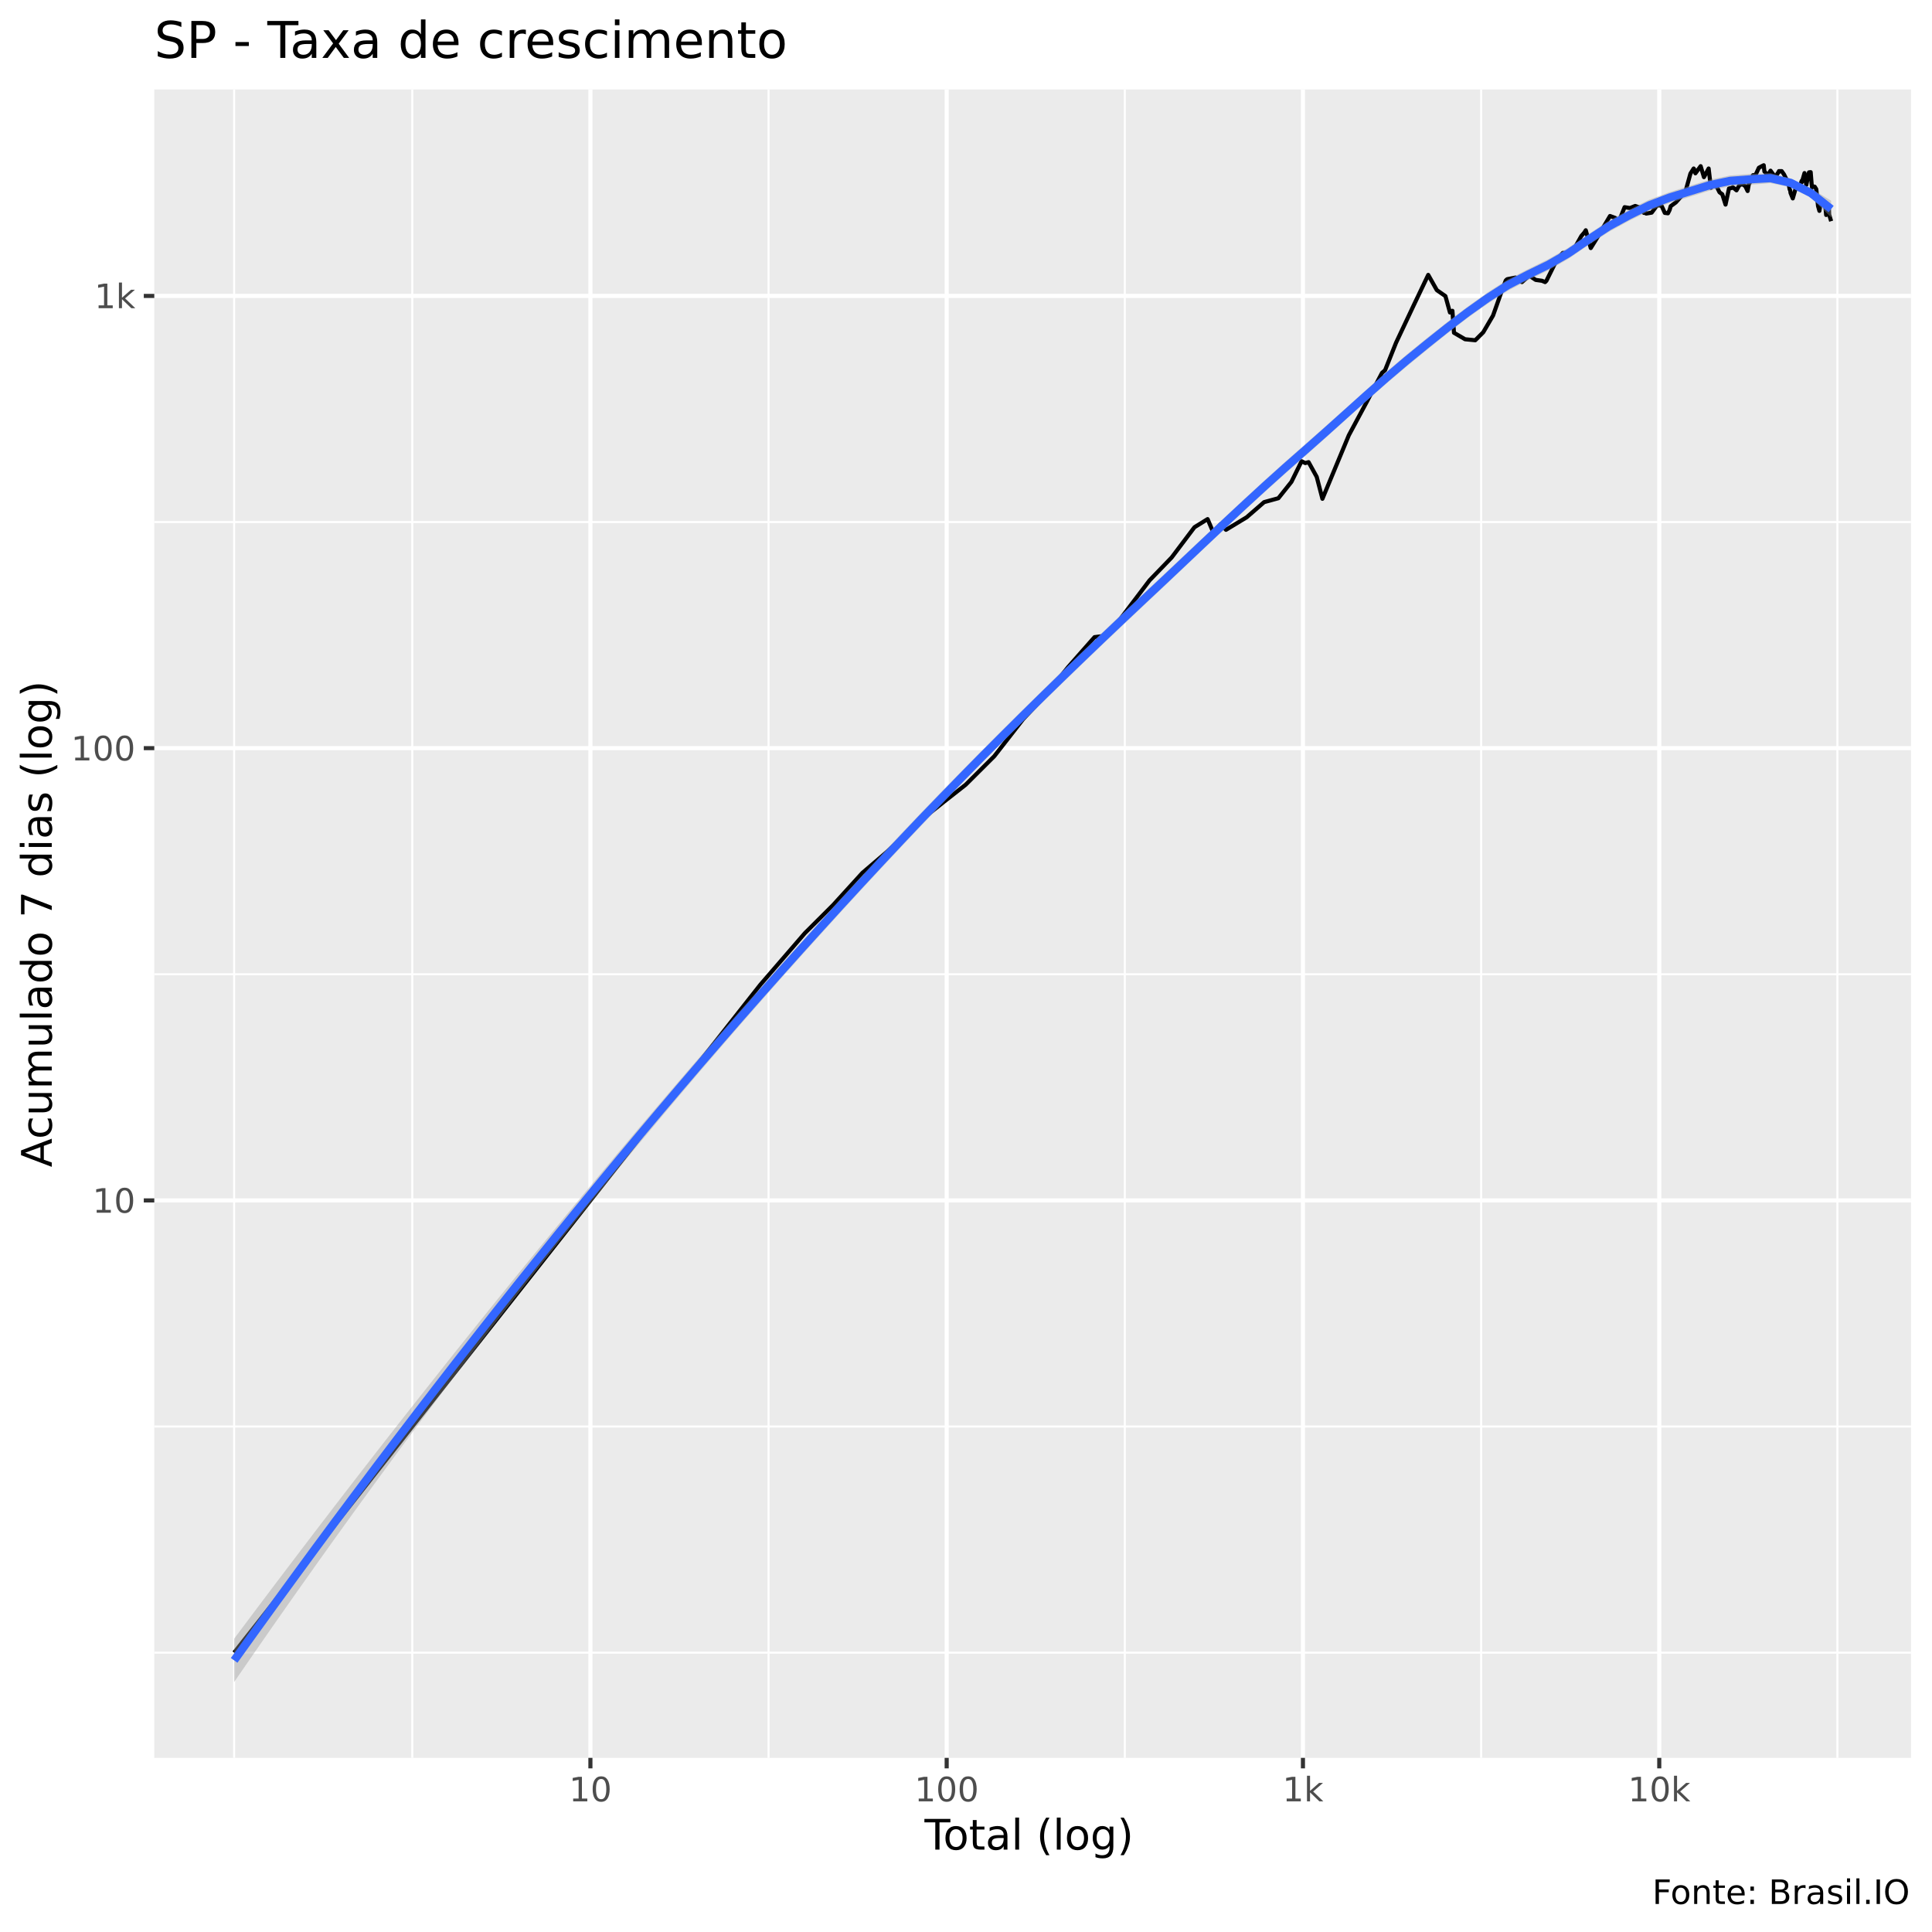
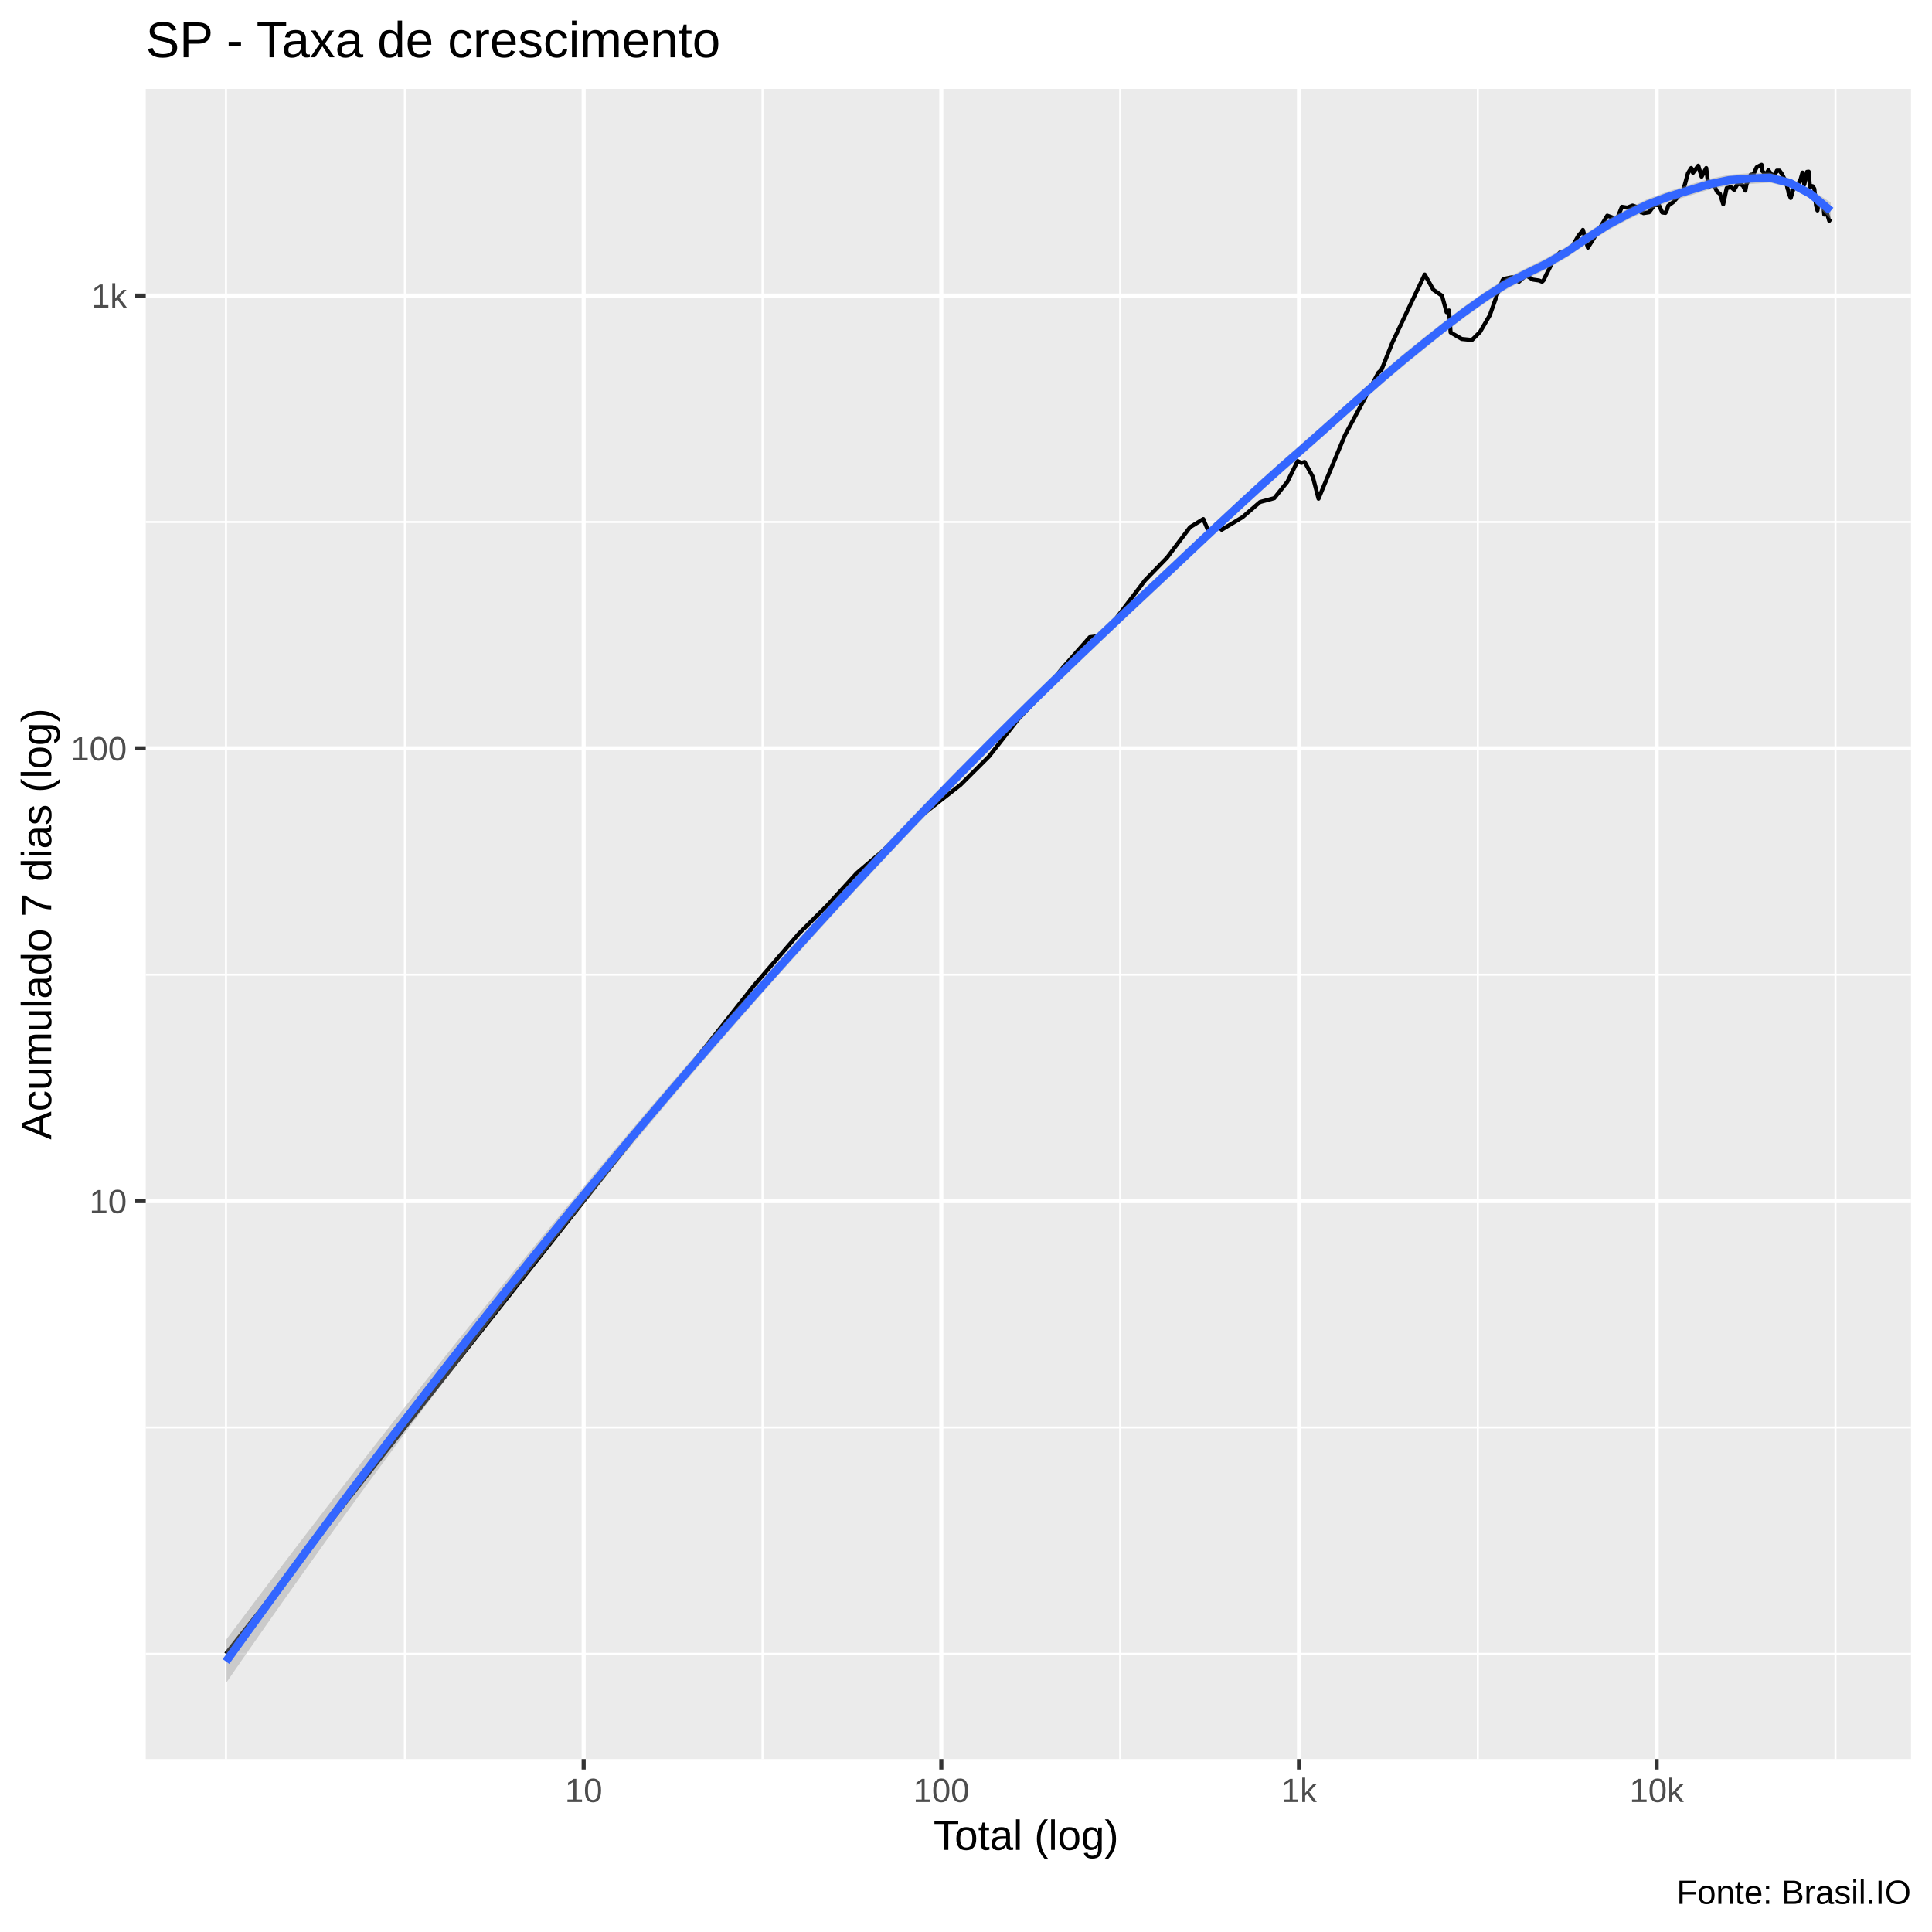
<svg xmlns="http://www.w3.org/2000/svg" viewBox="0 0 504.00 504.00">
  <defs>
    <style type="text/css">
    line, polyline, polygon, path, rect, circle {
      fill: none;
      stroke: #000000;
      stroke-linecap: round;
      stroke-linejoin: round;
      stroke-miterlimit: 10.00;
    }
  </style>
  </defs>
  <rect width="100%" height="100%" style="stroke: none; fill: #FFFFFF;" />
-   <rect x="0" y="0.00" width="504.00" height="504.00" style="stroke-width: 1.07; stroke: #FFFFFF; fill: #FFFFFF;" />
+   <rect x="-0" y="0.00" width="504.00" height="504.00" style="stroke-width: 1.07; stroke: #FFFFFF; fill: #FFFFFF;" />
  <defs>
-     <clipPath id="cpNDAuMjV8NDk4LjUyfDQ1OC41N3wyMy4zMw==">
-       <rect x="40.25" y="23.33" width="458.27" height="435.24" />
+     <clipPath id="cpMzguMDJ8NDk4LjUyfDQ1OC44OHwyMy4xOQ==">
+       <rect x="38.02" y="23.19" width="460.50" height="435.69" />
    </clipPath>
  </defs>
-   <rect x="40.25" y="23.33" width="458.27" height="435.24" style="stroke-width: 1.07; stroke: none; fill: #EBEBEB;" clip-path="url(#cpNDAuMjV8NDk4LjUyfDQ1OC41N3wyMy4zMw==)" />
-   <polyline points="40.25,431.13 498.52,431.13 " style="stroke-width: 0.53; stroke: #FFFFFF; stroke-linecap: butt;" clip-path="url(#cpNDAuMjV8NDk4LjUyfDQ1OC41N3wyMy4zMw==)" />
-   <polyline points="40.25,372.14 498.52,372.14 " style="stroke-width: 0.53; stroke: #FFFFFF; stroke-linecap: butt;" clip-path="url(#cpNDAuMjV8NDk4LjUyfDQ1OC41N3wyMy4zMw==)" />
-   <polyline points="40.25,254.16 498.52,254.16 " style="stroke-width: 0.53; stroke: #FFFFFF; stroke-linecap: butt;" clip-path="url(#cpNDAuMjV8NDk4LjUyfDQ1OC41N3wyMy4zMw==)" />
-   <polyline points="40.25,136.19 498.52,136.19 " style="stroke-width: 0.53; stroke: #FFFFFF; stroke-linecap: butt;" clip-path="url(#cpNDAuMjV8NDk4LjUyfDQ1OC41N3wyMy4zMw==)" />
-   <polyline points="61.08,458.57 61.08,23.33 " style="stroke-width: 0.53; stroke: #FFFFFF; stroke-linecap: butt;" clip-path="url(#cpNDAuMjV8NDk4LjUyfDQ1OC41N3wyMy4zMw==)" />
-   <polyline points="107.55,458.57 107.55,23.33 " style="stroke-width: 0.53; stroke: #FFFFFF; stroke-linecap: butt;" clip-path="url(#cpNDAuMjV8NDk4LjUyfDQ1OC41N3wyMy4zMw==)" />
-   <polyline points="200.49,458.57 200.49,23.33 " style="stroke-width: 0.53; stroke: #FFFFFF; stroke-linecap: butt;" clip-path="url(#cpNDAuMjV8NDk4LjUyfDQ1OC41N3wyMy4zMw==)" />
-   <polyline points="293.43,458.57 293.43,23.33 " style="stroke-width: 0.53; stroke: #FFFFFF; stroke-linecap: butt;" clip-path="url(#cpNDAuMjV8NDk4LjUyfDQ1OC41N3wyMy4zMw==)" />
-   <polyline points="386.38,458.57 386.38,23.33 " style="stroke-width: 0.53; stroke: #FFFFFF; stroke-linecap: butt;" clip-path="url(#cpNDAuMjV8NDk4LjUyfDQ1OC41N3wyMy4zMw==)" />
-   <polyline points="479.32,458.57 479.32,23.33 " style="stroke-width: 0.53; stroke: #FFFFFF; stroke-linecap: butt;" clip-path="url(#cpNDAuMjV8NDk4LjUyfDQ1OC41N3wyMy4zMw==)" />
-   <polyline points="40.25,313.15 498.52,313.15 " style="stroke-width: 1.07; stroke: #FFFFFF; stroke-linecap: butt;" clip-path="url(#cpNDAuMjV8NDk4LjUyfDQ1OC41N3wyMy4zMw==)" />
-   <polyline points="40.25,195.17 498.52,195.17 " style="stroke-width: 1.07; stroke: #FFFFFF; stroke-linecap: butt;" clip-path="url(#cpNDAuMjV8NDk4LjUyfDQ1OC41N3wyMy4zMw==)" />
-   <polyline points="40.25,77.20 498.52,77.20 " style="stroke-width: 1.07; stroke: #FFFFFF; stroke-linecap: butt;" clip-path="url(#cpNDAuMjV8NDk4LjUyfDQ1OC41N3wyMy4zMw==)" />
-   <polyline points="154.02,458.57 154.02,23.33 " style="stroke-width: 1.07; stroke: #FFFFFF; stroke-linecap: butt;" clip-path="url(#cpNDAuMjV8NDk4LjUyfDQ1OC41N3wyMy4zMw==)" />
-   <polyline points="246.96,458.57 246.96,23.33 " style="stroke-width: 1.07; stroke: #FFFFFF; stroke-linecap: butt;" clip-path="url(#cpNDAuMjV8NDk4LjUyfDQ1OC41N3wyMy4zMw==)" />
-   <polyline points="339.90,458.57 339.90,23.33 " style="stroke-width: 1.07; stroke: #FFFFFF; stroke-linecap: butt;" clip-path="url(#cpNDAuMjV8NDk4LjUyfDQ1OC41N3wyMy4zMw==)" />
-   <polyline points="432.85,458.57 432.85,23.33 " style="stroke-width: 1.07; stroke: #FFFFFF; stroke-linecap: butt;" clip-path="url(#cpNDAuMjV8NDk4LjUyfDQ1OC41N3wyMy4zMw==)" />
-   <polyline points="61.08,431.13 105.43,374.84 126.05,348.66 149.77,318.55 170.39,292.38 185.85,272.75 198.37,256.86 209.98,243.42 217.34,236.09 224.98,227.70 231.40,222.21 239.93,214.19 246.15,209.23 251.90,204.72 259.38,197.27 266.93,187.57 272.45,181.73 278.61,174.06 285.53,166.21 287.80,165.92 291.84,162.02 299.88,151.40 305.65,145.43 311.60,137.54 315.03,135.42 316.50,138.88 318.47,136.71 319.82,138.21 325.22,134.94 329.77,130.99 333.49,129.97 336.89,125.71 339.54,120.32 340.51,120.80 341.37,120.56 343.49,124.40 344.98,130.12 351.87,113.54 356.59,104.75 360.53,97.26 361.32,96.58 364.19,89.40 368.86,79.50 372.58,71.71 374.82,75.68 377.07,77.25 378.25,81.52 378.89,81.08 379.30,86.81 382.19,88.50 384.85,88.76 386.93,86.68 389.49,82.31 391.70,76.08 392.81,73.16 393.18,72.83 395.34,72.41 397.03,73.59 398.92,71.90 400.62,73.02 402.27,73.25 403.07,73.59 403.41,73.25 406.04,67.94 407.70,65.97 409.14,66.05 410.67,64.87 412.53,61.56 413.31,60.66 413.68,60.07 414.98,64.71 416.75,61.86 418.33,59.16 420.00,56.35 421.41,56.87 421.85,58.09 422.12,58.27 423.81,54.05 425.21,54.28 426.57,53.73 427.88,54.18 428.85,55.54 429.24,55.41 429.43,55.71 430.87,55.47 432.28,53.57 433.43,53.63 434.30,55.54 435.12,55.64 435.55,54.78 435.83,53.79 437.17,52.80 438.56,51.26 439.68,49.98 440.98,45.29 441.83,43.96 442.14,44.47 442.28,45.21 443.65,43.35 444.51,46.21 445.73,43.96 446.33,48.99 447.18,47.97 447.39,48.52 447.56,48.12 448.57,50.16 449.29,50.68 450.14,53.37 451.04,49.17 451.81,49.02 452.01,48.82 452.15,48.94 453.00,49.65 453.76,48.29 454.54,48.03 455.30,48.58 455.90,49.83 456.23,47.94 456.36,47.86 457.29,45.70 457.98,45.62 458.83,43.77 459.55,43.38 460.10,43.11 460.28,44.74 460.39,44.83 461.17,45.76 461.88,44.53 462.59,45.51 463.19,46.26 463.77,45.13 463.94,45.02 464.07,44.64 464.78,44.64 465.38,45.48 465.95,46.63 466.46,47.34 466.88,49.44 467.02,49.68 467.10,50.34 467.68,51.76 468.36,49.41 468.93,48.88 469.40,48.88 469.86,47.65 470.01,47.17 470.07,47.48 470.74,45.15 471.21,48.23 471.91,44.96 472.35,44.91 472.61,48.12 472.71,48.88 472.78,48.58 473.40,48.70 473.81,49.35 474.27,53.73 474.63,55.01 474.97,52.73 475.07,52.64 475.13,52.92 475.70,53.21 476.09,53.02 476.39,56.08 476.78,55.11 477.11,54.68 477.16,56.05 477.21,56.12 477.69,57.70 " style="stroke-width: 1.07; stroke-linecap: butt;" clip-path="url(#cpNDAuMjV8NDk4LjUyfDQ1OC41N3wyMy4zMw==)" />
-   <polygon points="61.08,427.49 66.36,420.44 71.63,413.44 76.91,406.48 82.18,399.56 87.45,392.68 92.73,385.84 98.00,379.04 103.27,372.29 108.55,365.58 113.82,358.91 119.09,352.27 124.37,345.68 129.64,339.13 134.91,332.62 140.19,326.15 145.46,319.73 150.73,313.34 156.01,306.99 161.28,300.69 166.55,294.43 171.83,288.22 177.10,282.05 182.37,275.93 187.65,269.86 192.92,263.83 198.20,257.86 203.47,251.93 208.74,246.06 214.02,240.24 219.29,234.47 224.56,228.75 229.84,223.08 235.11,217.48 240.38,211.94 245.66,206.48 250.93,201.08 256.20,195.74 261.48,190.46 266.75,185.23 272.02,180.05 277.30,174.91 282.57,169.81 287.84,164.75 293.12,159.74 298.39,154.77 303.67,149.82 308.94,144.86 314.21,139.90 319.49,134.96 324.76,130.05 330.03,125.19 335.31,120.44 340.58,115.80 345.85,111.15 351.13,106.44 356.40,101.71 361.67,97.03 366.95,92.51 372.22,88.22 377.49,84.06 382.77,80.07 388.04,76.30 393.31,72.94 398.59,70.23 403.86,67.64 409.13,64.63 414.41,61.08 419.68,57.58 424.96,54.73 430.23,52.09 435.50,50.14 440.78,48.47 446.05,46.87 451.32,45.79 456.60,45.37 461.87,45.17 467.14,46.55 472.42,49.14 477.69,52.37 477.69,56.70 472.42,51.57 467.14,48.85 461.87,47.78 456.60,48.19 451.32,48.57 446.05,49.71 440.78,51.36 435.50,52.95 430.23,55.04 424.96,57.61 419.68,60.50 414.41,63.91 409.13,67.53 403.86,70.55 398.59,73.09 393.31,75.88 388.04,79.25 382.77,82.99 377.49,87.04 372.22,91.28 366.95,95.59 361.67,100.05 356.40,104.68 351.13,109.42 345.85,114.19 340.58,118.89 335.31,123.51 330.03,128.24 324.76,133.07 319.49,137.99 314.21,142.97 308.94,147.97 303.67,152.97 298.39,157.93 293.12,162.90 287.84,167.90 282.57,172.95 277.30,178.04 272.02,183.19 266.75,188.39 261.48,193.66 256.20,198.98 250.93,204.36 245.66,209.81 240.38,215.32 235.11,220.90 229.84,226.53 224.56,232.23 219.29,237.97 214.02,243.78 208.74,249.63 203.47,255.54 198.20,261.51 192.92,267.53 187.65,273.61 182.37,279.75 177.10,285.95 171.83,292.21 166.55,298.53 161.28,304.91 156.01,311.35 150.73,317.86 145.46,324.44 140.19,331.08 134.91,337.79 129.64,344.57 124.37,351.41 119.09,358.32 113.82,365.30 108.55,372.35 103.27,379.46 98.00,386.64 92.73,393.89 87.45,401.21 82.18,408.59 76.91,416.04 71.63,423.56 66.36,431.14 61.08,438.79 " style="stroke-width: 0.00; stroke: none; fill: #999999; fill-opacity: 0.40;" clip-path="url(#cpNDAuMjV8NDk4LjUyfDQ1OC41N3wyMy4zMw==)" />
-   <polyline points="61.08,427.49 66.36,420.44 71.63,413.44 76.91,406.48 82.18,399.56 87.45,392.68 92.73,385.84 98.00,379.04 103.27,372.29 108.55,365.58 113.82,358.91 119.09,352.27 124.37,345.68 129.64,339.13 134.91,332.62 140.19,326.15 145.46,319.73 150.73,313.34 156.01,306.99 161.28,300.69 166.55,294.43 171.83,288.22 177.10,282.05 182.37,275.93 187.65,269.86 192.92,263.83 198.20,257.86 203.47,251.93 208.74,246.06 214.02,240.24 219.29,234.47 224.56,228.75 229.84,223.08 235.11,217.48 240.38,211.94 245.66,206.48 250.93,201.08 256.20,195.74 261.48,190.46 266.75,185.23 272.02,180.05 277.30,174.91 282.57,169.81 287.84,164.75 293.12,159.74 298.39,154.77 303.67,149.82 308.94,144.86 314.21,139.90 319.49,134.96 324.76,130.05 330.03,125.19 335.31,120.44 340.58,115.80 345.85,111.15 351.13,106.44 356.40,101.71 361.67,97.03 366.95,92.51 372.22,88.22 377.49,84.06 382.77,80.07 388.04,76.30 393.31,72.94 398.59,70.23 403.86,67.64 409.13,64.63 414.41,61.08 419.68,57.58 424.96,54.73 430.23,52.09 435.50,50.14 440.78,48.47 446.05,46.87 451.32,45.79 456.60,45.37 461.87,45.17 467.14,46.55 472.42,49.14 477.69,52.37 " style="stroke-width: 2.13; stroke: none;" clip-path="url(#cpNDAuMjV8NDk4LjUyfDQ1OC41N3wyMy4zMw==)" />
-   <polyline points="477.69,56.70 472.42,51.57 467.14,48.85 461.87,47.78 456.60,48.19 451.32,48.57 446.05,49.71 440.78,51.36 435.50,52.95 430.23,55.04 424.96,57.61 419.68,60.50 414.41,63.91 409.13,67.53 403.86,70.55 398.59,73.09 393.31,75.88 388.04,79.25 382.77,82.99 377.49,87.04 372.22,91.28 366.95,95.59 361.67,100.05 356.40,104.68 351.13,109.42 345.85,114.19 340.58,118.89 335.31,123.51 330.03,128.24 324.76,133.07 319.49,137.99 314.21,142.97 308.94,147.97 303.67,152.97 298.39,157.93 293.12,162.90 287.84,167.90 282.57,172.95 277.30,178.04 272.02,183.19 266.75,188.39 261.48,193.66 256.20,198.98 250.93,204.36 245.66,209.81 240.38,215.32 235.11,220.90 229.84,226.53 224.56,232.23 219.29,237.97 214.02,243.78 208.74,249.63 203.47,255.54 198.20,261.51 192.92,267.53 187.65,273.61 182.37,279.75 177.10,285.95 171.83,292.21 166.55,298.53 161.28,304.91 156.01,311.35 150.73,317.86 145.46,324.44 140.19,331.08 134.91,337.79 129.64,344.57 124.37,351.41 119.09,358.32 113.82,365.30 108.55,372.35 103.27,379.46 98.00,386.64 92.73,393.89 87.45,401.21 82.18,408.59 76.91,416.04 71.63,423.56 66.36,431.14 61.08,438.79 " style="stroke-width: 2.13; stroke: none;" clip-path="url(#cpNDAuMjV8NDk4LjUyfDQ1OC41N3wyMy4zMw==)" />
-   <polyline points="61.08,433.14 66.36,425.79 71.63,418.50 76.91,411.26 82.18,404.07 87.45,396.94 92.73,389.87 98.00,382.84 103.27,375.88 108.55,368.96 113.82,362.10 119.09,355.30 124.37,348.55 129.64,341.85 134.91,335.21 140.19,328.62 145.46,322.08 150.73,315.60 156.01,309.17 161.28,302.80 166.55,296.48 171.83,290.21 177.10,284.00 182.37,277.84 187.65,271.74 192.92,265.68 198.20,259.68 203.47,253.74 208.74,247.85 214.02,242.01 219.29,236.22 224.56,230.49 229.84,224.81 235.11,219.19 240.38,213.63 245.66,208.15 250.93,202.72 256.20,197.36 261.48,192.06 266.75,186.81 272.02,181.62 277.30,176.47 282.57,171.38 287.84,166.33 293.12,161.32 298.39,156.35 303.67,151.40 308.94,146.42 314.21,141.44 319.49,136.47 324.76,131.56 330.03,126.72 335.31,121.97 340.58,117.34 345.85,112.67 351.13,107.93 356.40,103.19 361.67,98.54 366.95,94.05 372.22,89.75 377.49,85.55 382.77,81.53 388.04,77.78 393.31,74.41 398.59,71.66 403.86,69.10 409.13,66.08 414.41,62.49 419.68,59.04 424.96,56.17 430.23,53.56 435.50,51.55 440.78,49.92 446.05,48.29 451.32,47.18 456.60,46.78 461.87,46.48 467.14,47.70 472.42,50.36 477.69,54.54 " style="stroke-width: 2.13; stroke: #3366FF; stroke-linecap: butt;" clip-path="url(#cpNDAuMjV8NDk4LjUyfDQ1OC41N3wyMy4zMw==)" />
+   <rect x="38.02" y="23.19" width="460.50" height="435.69" style="stroke-width: 1.07; stroke: none; fill: #EBEBEB;" clip-path="url(#cpMzguMDJ8NDk4LjUyfDQ1OC44OHwyMy4xOQ==)" />
+   <polyline points="38.02,431.44 498.52,431.44 " style="stroke-width: 0.53; stroke: #FFFFFF; stroke-linecap: butt;" clip-path="url(#cpMzguMDJ8NDk4LjUyfDQ1OC44OHwyMy4xOQ==)" />
+   <polyline points="38.02,372.38 498.52,372.38 " style="stroke-width: 0.53; stroke: #FFFFFF; stroke-linecap: butt;" clip-path="url(#cpMzguMDJ8NDk4LjUyfDQ1OC44OHwyMy4xOQ==)" />
+   <polyline points="38.02,254.27 498.52,254.27 " style="stroke-width: 0.53; stroke: #FFFFFF; stroke-linecap: butt;" clip-path="url(#cpMzguMDJ8NDk4LjUyfDQ1OC44OHwyMy4xOQ==)" />
+   <polyline points="38.02,136.17 498.52,136.17 " style="stroke-width: 0.53; stroke: #FFFFFF; stroke-linecap: butt;" clip-path="url(#cpMzguMDJ8NDk4LjUyfDQ1OC44OHwyMy4xOQ==)" />
+   <polyline points="58.95,458.88 58.95,23.19 " style="stroke-width: 0.53; stroke: #FFFFFF; stroke-linecap: butt;" clip-path="url(#cpMzguMDJ8NDk4LjUyfDQ1OC44OHwyMy4xOQ==)" />
+   <polyline points="105.61,458.88 105.61,23.19 " style="stroke-width: 0.53; stroke: #FFFFFF; stroke-linecap: butt;" clip-path="url(#cpMzguMDJ8NDk4LjUyfDQ1OC44OHwyMy4xOQ==)" />
+   <polyline points="198.91,458.88 198.91,23.19 " style="stroke-width: 0.53; stroke: #FFFFFF; stroke-linecap: butt;" clip-path="url(#cpMzguMDJ8NDk4LjUyfDQ1OC44OHwyMy4xOQ==)" />
+   <polyline points="292.22,458.88 292.22,23.19 " style="stroke-width: 0.53; stroke: #FFFFFF; stroke-linecap: butt;" clip-path="url(#cpMzguMDJ8NDk4LjUyfDQ1OC44OHwyMy4xOQ==)" />
+   <polyline points="385.52,458.88 385.52,23.19 " style="stroke-width: 0.53; stroke: #FFFFFF; stroke-linecap: butt;" clip-path="url(#cpMzguMDJ8NDk4LjUyfDQ1OC44OHwyMy4xOQ==)" />
+   <polyline points="478.82,458.88 478.82,23.19 " style="stroke-width: 0.53; stroke: #FFFFFF; stroke-linecap: butt;" clip-path="url(#cpMzguMDJ8NDk4LjUyfDQ1OC44OHwyMy4xOQ==)" />
+   <polyline points="38.02,313.33 498.52,313.33 " style="stroke-width: 1.07; stroke: #FFFFFF; stroke-linecap: butt;" clip-path="url(#cpMzguMDJ8NDk4LjUyfDQ1OC44OHwyMy4xOQ==)" />
+   <polyline points="38.02,195.22 498.52,195.22 " style="stroke-width: 1.07; stroke: #FFFFFF; stroke-linecap: butt;" clip-path="url(#cpMzguMDJ8NDk4LjUyfDQ1OC44OHwyMy4xOQ==)" />
+   <polyline points="38.02,77.11 498.52,77.11 " style="stroke-width: 1.07; stroke: #FFFFFF; stroke-linecap: butt;" clip-path="url(#cpMzguMDJ8NDk4LjUyfDQ1OC44OHwyMy4xOQ==)" />
+   <polyline points="152.26,458.88 152.26,23.19 " style="stroke-width: 1.07; stroke: #FFFFFF; stroke-linecap: butt;" clip-path="url(#cpMzguMDJ8NDk4LjUyfDQ1OC44OHwyMy4xOQ==)" />
+   <polyline points="245.56,458.88 245.56,23.19 " style="stroke-width: 1.07; stroke: #FFFFFF; stroke-linecap: butt;" clip-path="url(#cpMzguMDJ8NDk4LjUyfDQ1OC44OHwyMy4xOQ==)" />
+   <polyline points="338.87,458.88 338.87,23.19 " style="stroke-width: 1.07; stroke: #FFFFFF; stroke-linecap: butt;" clip-path="url(#cpMzguMDJ8NDk4LjUyfDQ1OC44OHwyMy4xOQ==)" />
+   <polyline points="432.17,458.88 432.17,23.19 " style="stroke-width: 1.07; stroke: #FFFFFF; stroke-linecap: butt;" clip-path="url(#cpMzguMDJ8NDk4LjUyfDQ1OC44OHwyMy4xOQ==)" />
+   <polyline points="58.95,431.44 103.47,375.08 124.17,348.88 147.99,318.73 168.69,292.53 184.21,272.89 196.78,256.98 208.43,243.52 215.82,236.18 223.49,227.79 229.94,222.29 238.50,214.25 244.74,209.30 250.52,204.78 258.02,197.31 265.61,187.61 271.14,181.76 277.33,174.08 284.28,166.22 286.55,165.93 290.62,162.03 298.69,151.40 304.48,145.43 310.45,137.52 313.90,135.40 315.37,138.87 317.35,136.69 318.70,138.19 324.12,134.92 328.70,130.96 332.42,129.95 335.84,125.68 338.50,120.28 339.47,120.76 340.34,120.52 342.47,124.37 343.96,130.09 350.88,113.49 355.62,104.70 359.58,97.20 360.37,96.52 363.24,89.33 367.94,79.42 371.67,71.62 373.92,75.60 376.18,77.16 377.37,81.45 378.01,81.00 378.42,86.73 381.32,88.43 383.99,88.69 386.08,86.61 388.65,82.23 390.86,76.00 391.98,73.07 392.35,72.74 394.52,72.32 396.22,73.50 398.11,71.81 399.82,72.93 401.47,73.17 402.28,73.50 402.62,73.17 405.26,67.85 406.92,65.87 408.37,65.96 409.91,64.77 411.78,61.45 412.56,60.56 412.93,59.96 414.23,64.61 416.02,61.76 417.60,59.05 419.28,56.25 420.69,56.76 421.13,57.98 421.41,58.16 423.10,53.94 424.50,54.17 425.88,53.62 427.19,54.07 428.16,55.43 428.55,55.30 428.74,55.60 430.19,55.37 431.61,53.46 432.76,53.52 433.64,55.43 434.46,55.54 434.89,54.67 435.17,53.68 436.52,52.69 437.91,51.15 439.04,49.87 440.34,45.17 441.19,43.84 441.50,44.35 441.65,45.09 443.02,43.23 443.89,46.09 445.10,43.84 445.71,48.88 446.56,47.85 446.77,48.41 446.94,48.00 447.96,50.05 448.68,50.56 449.54,53.26 450.44,49.06 451.21,48.91 451.41,48.70 451.56,48.82 452.40,49.53 453.17,48.17 453.95,47.91 454.71,48.47 455.31,49.71 455.65,47.83 455.78,47.74 456.71,45.59 457.41,45.50 458.26,43.65 458.98,43.25 459.54,42.99 459.71,44.62 459.83,44.71 460.60,45.64 461.32,44.41 462.03,45.39 462.63,46.14 463.22,45.01 463.39,44.90 463.52,44.52 464.23,44.52 464.83,45.36 465.41,46.51 465.92,47.22 466.34,49.33 466.48,49.56 466.56,50.23 467.14,51.65 467.83,49.30 468.40,48.76 468.87,48.76 469.33,47.54 469.49,47.05 469.55,47.36 470.22,45.03 470.69,48.12 471.39,44.84 471.84,44.79 472.09,48.00 472.20,48.76 472.27,48.47 472.89,48.59 473.30,49.24 473.76,53.62 474.12,54.90 474.46,52.62 474.56,52.53 474.62,52.81 475.19,53.10 475.59,52.91 475.89,55.97 476.27,55.00 476.61,54.57 476.66,55.94 476.71,56.01 477.19,57.60 477.59,57.04 " style="stroke-width: 1.07; stroke-linecap: butt;" clip-path="url(#cpMzguMDJ8NDk4LjUyfDQ1OC44OHwyMy4xOQ==)" />
+   <polygon points="58.95,427.81 64.25,420.75 69.55,413.72 74.85,406.75 80.15,399.81 85.45,392.92 90.75,386.07 96.05,379.26 101.35,372.49 106.65,365.76 111.95,359.08 117.24,352.43 122.54,345.83 127.84,339.26 133.14,332.74 138.44,326.26 143.74,319.82 149.04,313.42 154.34,307.07 159.64,300.75 164.94,294.48 170.24,288.26 175.54,282.08 180.83,275.95 186.13,269.86 191.43,263.83 196.73,257.84 202.03,251.91 207.33,246.02 212.63,240.19 217.93,234.41 223.23,228.68 228.53,223.00 233.83,217.39 239.13,211.84 244.43,206.37 249.72,200.96 255.02,195.61 260.32,190.31 265.62,185.07 270.92,179.87 276.22,174.72 281.52,169.61 286.82,164.54 292.12,159.52 297.42,154.54 302.72,149.58 308.02,144.61 313.31,139.65 318.61,134.69 323.91,129.77 329.21,124.91 334.51,120.15 339.81,115.51 345.11,110.85 350.41,106.13 355.71,101.40 361.01,96.72 366.31,92.21 371.61,87.92 376.90,83.77 382.20,79.77 387.50,76.01 392.80,72.67 398.10,69.97 403.40,67.35 408.70,64.31 414.00,60.74 419.30,57.27 424.60,54.45 429.90,51.85 435.20,49.93 440.49,48.25 445.79,46.67 451.09,45.59 456.39,45.19 461.69,45.06 466.99,46.60 472.29,49.36 477.59,52.83 477.59,57.18 472.29,51.80 466.99,48.87 461.69,47.65 456.39,47.98 451.09,48.36 445.79,49.48 440.49,51.14 435.20,52.71 429.90,54.77 424.60,57.32 419.30,60.20 414.00,63.56 408.70,67.18 403.40,70.24 398.10,72.81 392.80,75.60 387.50,78.96 382.20,82.69 376.90,86.73 371.61,90.98 366.31,95.29 361.01,99.75 355.71,104.36 350.41,109.10 345.11,113.87 339.81,118.58 334.51,123.21 329.21,127.94 323.91,132.78 318.61,137.71 313.31,142.69 308.02,147.71 302.72,152.72 297.42,157.69 292.12,162.67 286.82,167.68 281.52,172.74 276.22,177.84 270.92,183.00 265.62,188.22 260.32,193.49 255.02,198.83 249.72,204.22 244.43,209.68 239.13,215.20 233.83,220.79 228.53,226.44 223.23,232.14 217.93,237.90 212.63,243.71 207.33,249.58 202.03,255.50 196.73,261.48 191.43,267.51 186.13,273.60 180.83,279.75 175.54,285.96 170.24,292.23 164.94,298.56 159.64,304.96 154.34,311.42 149.04,317.94 143.74,324.53 138.44,331.19 133.14,337.91 127.84,344.70 122.54,351.55 117.24,358.48 111.95,365.47 106.65,372.53 101.35,379.65 96.05,386.85 90.75,394.11 85.45,401.43 80.15,408.83 74.85,416.29 69.55,423.82 64.25,431.41 58.95,439.07 " style="stroke-width: 0.00; stroke: none; fill: #999999; fill-opacity: 0.40;" clip-path="url(#cpMzguMDJ8NDk4LjUyfDQ1OC44OHwyMy4xOQ==)" />
+   <polyline points="58.95,427.81 64.25,420.75 69.55,413.72 74.85,406.75 80.15,399.81 85.45,392.92 90.75,386.07 96.05,379.26 101.35,372.49 106.65,365.76 111.95,359.08 117.24,352.43 122.54,345.83 127.84,339.26 133.14,332.74 138.44,326.26 143.74,319.82 149.04,313.42 154.34,307.07 159.64,300.75 164.94,294.48 170.24,288.26 175.54,282.08 180.83,275.95 186.13,269.86 191.43,263.83 196.73,257.84 202.03,251.91 207.33,246.02 212.63,240.19 217.93,234.41 223.23,228.68 228.53,223.00 233.83,217.39 239.13,211.84 244.43,206.37 249.72,200.96 255.02,195.61 260.32,190.31 265.62,185.07 270.92,179.87 276.22,174.72 281.52,169.61 286.82,164.54 292.12,159.52 297.42,154.54 302.72,149.58 308.02,144.61 313.31,139.65 318.61,134.69 323.91,129.77 329.21,124.91 334.51,120.15 339.81,115.51 345.11,110.85 350.41,106.13 355.71,101.40 361.01,96.72 366.31,92.21 371.61,87.92 376.90,83.77 382.20,79.77 387.50,76.01 392.80,72.67 398.10,69.97 403.40,67.35 408.70,64.31 414.00,60.74 419.30,57.27 424.60,54.45 429.90,51.85 435.20,49.93 440.49,48.25 445.79,46.67 451.09,45.59 456.39,45.19 461.69,45.06 466.99,46.60 472.29,49.36 477.59,52.83 " style="stroke-width: 2.13; stroke: none;" clip-path="url(#cpMzguMDJ8NDk4LjUyfDQ1OC44OHwyMy4xOQ==)" />
+   <polyline points="477.59,57.18 472.29,51.80 466.99,48.87 461.69,47.65 456.39,47.98 451.09,48.36 445.79,49.48 440.49,51.14 435.20,52.71 429.90,54.77 424.60,57.32 419.30,60.20 414.00,63.56 408.70,67.18 403.40,70.24 398.10,72.81 392.80,75.60 387.50,78.96 382.20,82.69 376.90,86.73 371.61,90.98 366.31,95.29 361.01,99.75 355.71,104.36 350.41,109.10 345.11,113.87 339.81,118.58 334.51,123.21 329.21,127.94 323.91,132.78 318.61,137.71 313.31,142.69 308.02,147.71 302.72,152.72 297.42,157.69 292.12,162.67 286.82,167.68 281.52,172.74 276.22,177.84 270.92,183.00 265.62,188.22 260.32,193.49 255.02,198.83 249.72,204.22 244.43,209.68 239.13,215.20 233.83,220.79 228.53,226.44 223.23,232.14 217.93,237.90 212.63,243.71 207.33,249.58 202.03,255.50 196.73,261.48 191.43,267.51 186.13,273.60 180.83,279.75 175.54,285.96 170.24,292.23 164.94,298.56 159.64,304.96 154.34,311.42 149.04,317.94 143.74,324.53 138.44,331.19 133.14,337.91 127.84,344.70 122.54,351.55 117.24,358.48 111.95,365.47 106.65,372.53 101.35,379.65 96.05,386.85 90.75,394.11 85.45,401.43 80.15,408.83 74.85,416.29 69.55,423.82 64.25,431.41 58.95,439.07 " style="stroke-width: 2.13; stroke: none;" clip-path="url(#cpMzguMDJ8NDk4LjUyfDQ1OC44OHwyMy4xOQ==)" />
+   <polyline points="58.95,433.44 64.25,426.08 69.55,418.77 74.85,411.52 80.15,404.32 85.45,397.18 90.75,390.09 96.05,383.05 101.35,376.07 106.65,369.14 111.95,362.27 117.24,355.45 122.54,348.69 127.84,341.98 133.14,335.32 138.44,328.72 143.74,322.18 149.04,315.68 154.34,309.24 159.64,302.86 164.94,296.52 170.24,290.25 175.54,284.02 180.83,277.85 186.13,271.73 191.43,265.67 196.73,259.66 202.03,253.70 207.33,247.80 212.63,241.95 217.93,236.15 223.23,230.41 228.53,224.72 233.83,219.09 239.13,213.52 244.43,208.02 249.72,202.59 255.02,197.22 260.32,191.90 265.62,186.64 270.92,181.44 276.22,176.28 281.52,171.17 286.82,166.11 292.12,161.09 297.42,156.12 302.72,151.15 308.02,146.16 313.31,141.17 318.61,136.20 323.91,131.28 329.21,126.43 334.51,121.68 339.81,117.05 345.11,112.36 350.41,107.62 355.71,102.88 361.01,98.23 366.31,93.75 371.61,89.45 376.90,85.25 382.20,81.23 387.50,77.48 392.80,74.14 398.10,71.39 403.40,68.80 408.70,65.74 414.00,62.15 419.30,58.74 424.60,55.89 429.90,53.31 435.20,51.32 440.49,49.69 445.79,48.08 451.09,46.98 456.39,46.58 461.69,46.36 466.99,47.74 472.29,50.58 477.59,55.01 " style="stroke-width: 2.13; stroke: #3366FF; stroke-linecap: butt;" clip-path="url(#cpMzguMDJ8NDk4LjUyfDQ1OC44OHwyMy4xOQ==)" />
  <defs>
    <clipPath id="cpMC4wMHw1MDQuMDB8NTA0LjAwfDAuMDA=">
      <rect x="0.00" y="0.00" width="504.00" height="504.00" />
    </clipPath>
  </defs>
  <g clip-path="url(#cpMC4wMHw1MDQuMDB8NTA0LjAwfDAuMDA=)">
-     <text x="24.13" y="316.36" style="font-size: 8.80px; fill: #4D4D4D; font-family: DejaVu Sans;" textLength="11.20px" lengthAdjust="spacingAndGlyphs">10</text>
+     <text x="23.30" y="316.48" style="font-size: 8.80px; fill: #4D4D4D; font-family: Arial;" textLength="9.79px" lengthAdjust="spacingAndGlyphs">10</text>
  </g>
  <g clip-path="url(#cpMC4wMHw1MDQuMDB8NTA0LjAwfDAuMDA=)">
-     <text x="18.53" y="198.38" style="font-size: 8.80px; fill: #4D4D4D; font-family: DejaVu Sans;" textLength="16.80px" lengthAdjust="spacingAndGlyphs">100</text>
+     <text x="18.41" y="198.37" style="font-size: 8.80px; fill: #4D4D4D; font-family: Arial;" textLength="14.68px" lengthAdjust="spacingAndGlyphs">100</text>
  </g>
  <g clip-path="url(#cpMC4wMHw1MDQuMDB8NTA0LjAwfDAuMDA=)">
-     <text x="24.63" y="80.40" style="font-size: 8.80px; fill: #4D4D4D; font-family: DejaVu Sans;" textLength="10.69px" lengthAdjust="spacingAndGlyphs">1k</text>
+     <text x="23.80" y="80.26" style="font-size: 8.80px; fill: #4D4D4D; font-family: Arial;" textLength="9.29px" lengthAdjust="spacingAndGlyphs">1k</text>
  </g>
-   <polyline points="37.51,313.15 40.25,313.15 " style="stroke-width: 1.07; stroke: #333333; stroke-linecap: butt;" clip-path="url(#cpMC4wMHw1MDQuMDB8NTA0LjAwfDAuMDA=)" />
-   <polyline points="37.51,195.17 40.25,195.17 " style="stroke-width: 1.07; stroke: #333333; stroke-linecap: butt;" clip-path="url(#cpMC4wMHw1MDQuMDB8NTA0LjAwfDAuMDA=)" />
-   <polyline points="37.51,77.20 40.25,77.20 " style="stroke-width: 1.07; stroke: #333333; stroke-linecap: butt;" clip-path="url(#cpMC4wMHw1MDQuMDB8NTA0LjAwfDAuMDA=)" />
-   <polyline points="154.02,461.31 154.02,458.57 " style="stroke-width: 1.07; stroke: #333333; stroke-linecap: butt;" clip-path="url(#cpMC4wMHw1MDQuMDB8NTA0LjAwfDAuMDA=)" />
-   <polyline points="246.96,461.31 246.96,458.57 " style="stroke-width: 1.07; stroke: #333333; stroke-linecap: butt;" clip-path="url(#cpMC4wMHw1MDQuMDB8NTA0LjAwfDAuMDA=)" />
-   <polyline points="339.90,461.31 339.90,458.57 " style="stroke-width: 1.07; stroke: #333333; stroke-linecap: butt;" clip-path="url(#cpMC4wMHw1MDQuMDB8NTA0LjAwfDAuMDA=)" />
-   <polyline points="432.85,461.31 432.85,458.57 " style="stroke-width: 1.07; stroke: #333333; stroke-linecap: butt;" clip-path="url(#cpMC4wMHw1MDQuMDB8NTA0LjAwfDAuMDA=)" />
+   <polyline points="35.28,313.33 38.02,313.33 " style="stroke-width: 1.07; stroke: #333333; stroke-linecap: butt;" clip-path="url(#cpMC4wMHw1MDQuMDB8NTA0LjAwfDAuMDA=)" />
+   <polyline points="35.28,195.22 38.02,195.22 " style="stroke-width: 1.07; stroke: #333333; stroke-linecap: butt;" clip-path="url(#cpMC4wMHw1MDQuMDB8NTA0LjAwfDAuMDA=)" />
+   <polyline points="35.28,77.11 38.02,77.11 " style="stroke-width: 1.07; stroke: #333333; stroke-linecap: butt;" clip-path="url(#cpMC4wMHw1MDQuMDB8NTA0LjAwfDAuMDA=)" />
+   <polyline points="152.26,461.62 152.26,458.88 " style="stroke-width: 1.07; stroke: #333333; stroke-linecap: butt;" clip-path="url(#cpMC4wMHw1MDQuMDB8NTA0LjAwfDAuMDA=)" />
+   <polyline points="245.56,461.62 245.56,458.88 " style="stroke-width: 1.07; stroke: #333333; stroke-linecap: butt;" clip-path="url(#cpMC4wMHw1MDQuMDB8NTA0LjAwfDAuMDA=)" />
+   <polyline points="338.87,461.62 338.87,458.88 " style="stroke-width: 1.07; stroke: #333333; stroke-linecap: butt;" clip-path="url(#cpMC4wMHw1MDQuMDB8NTA0LjAwfDAuMDA=)" />
+   <polyline points="432.17,461.62 432.17,458.88 " style="stroke-width: 1.07; stroke: #333333; stroke-linecap: butt;" clip-path="url(#cpMC4wMHw1MDQuMDB8NTA0LjAwfDAuMDA=)" />
  <g clip-path="url(#cpMC4wMHw1MDQuMDB8NTA0LjAwfDAuMDA=)">
-     <text x="148.43" y="469.92" style="font-size: 8.80px; fill: #4D4D4D; font-family: DejaVu Sans;" textLength="11.20px" lengthAdjust="spacingAndGlyphs">10</text>
+     <text x="147.36" y="470.11" style="font-size: 8.80px; fill: #4D4D4D; font-family: Arial;" textLength="9.79px" lengthAdjust="spacingAndGlyphs">10</text>
  </g>
  <g clip-path="url(#cpMC4wMHw1MDQuMDB8NTA0LjAwfDAuMDA=)">
-     <text x="238.57" y="469.92" style="font-size: 8.80px; fill: #4D4D4D; font-family: DejaVu Sans;" textLength="16.80px" lengthAdjust="spacingAndGlyphs">100</text>
+     <text x="238.22" y="470.11" style="font-size: 8.80px; fill: #4D4D4D; font-family: Arial;" textLength="14.68px" lengthAdjust="spacingAndGlyphs">100</text>
  </g>
  <g clip-path="url(#cpMC4wMHw1MDQuMDB8NTA0LjAwfDAuMDA=)">
-     <text x="334.56" y="469.92" style="font-size: 8.80px; fill: #4D4D4D; font-family: DejaVu Sans;" textLength="10.69px" lengthAdjust="spacingAndGlyphs">1k</text>
+     <text x="334.22" y="470.11" style="font-size: 8.80px; fill: #4D4D4D; font-family: Arial;" textLength="9.29px" lengthAdjust="spacingAndGlyphs">1k</text>
  </g>
  <g clip-path="url(#cpMC4wMHw1MDQuMDB8NTA0LjAwfDAuMDA=)">
-     <text x="424.70" y="469.92" style="font-size: 8.80px; fill: #4D4D4D; font-family: DejaVu Sans;" textLength="16.29px" lengthAdjust="spacingAndGlyphs">10k</text>
+     <text x="425.08" y="470.11" style="font-size: 8.80px; fill: #4D4D4D; font-family: Arial;" textLength="14.19px" lengthAdjust="spacingAndGlyphs">10k</text>
  </g>
  <g clip-path="url(#cpMC4wMHw1MDQuMDB8NTA0LjAwfDAuMDA=)">
-     <text x="241.18" y="482.51" style="font-size: 11.00px; font-family: DejaVu Sans;" textLength="56.41px" lengthAdjust="spacingAndGlyphs">Total (log)</text>
+     <text x="243.51" y="482.57" style="font-size: 11.00px; font-family: Arial;" textLength="49.52px" lengthAdjust="spacingAndGlyphs">Total (log)</text>
  </g>
  <g clip-path="url(#cpMC4wMHw1MDQuMDB8NTA0LjAwfDAuMDA=)">
-     <text transform="translate(13.50,304.49) rotate(-90)" style="font-size: 11.00px; font-family: DejaVu Sans;" textLength="127.09px" lengthAdjust="spacingAndGlyphs">Acumulado 7 dias (log)</text>
+     <text transform="translate(13.35,297.28) rotate(-90)" style="font-size: 11.00px; font-family: Arial;" textLength="112.50px" lengthAdjust="spacingAndGlyphs">Acumulado 7 dias (log)</text>
  </g>
  <g clip-path="url(#cpMC4wMHw1MDQuMDB8NTA0LjAwfDAuMDA=)">
-     <text x="40.25" y="15.10" style="font-size: 13.20px; font-family: DejaVu Sans;" textLength="167.64px" lengthAdjust="spacingAndGlyphs">SP - Taxa de crescimento</text>
+     <text x="38.02" y="14.93" style="font-size: 13.20px; font-family: Arial;" textLength="151.86px" lengthAdjust="spacingAndGlyphs">SP - Taxa de crescimento</text>
  </g>
  <g clip-path="url(#cpMC4wMHw1MDQuMDB8NTA0LjAwfDAuMDA=)">
-     <text x="431.03" y="496.69" style="font-size: 8.80px; font-family: DejaVu Sans;" textLength="67.49px" lengthAdjust="spacingAndGlyphs">Fonte: Brasil.IO</text>
+     <text x="437.39" y="496.67" style="font-size: 8.80px; font-family: Arial;" textLength="61.13px" lengthAdjust="spacingAndGlyphs">Fonte: Brasil.IO</text>
  </g>
</svg>
